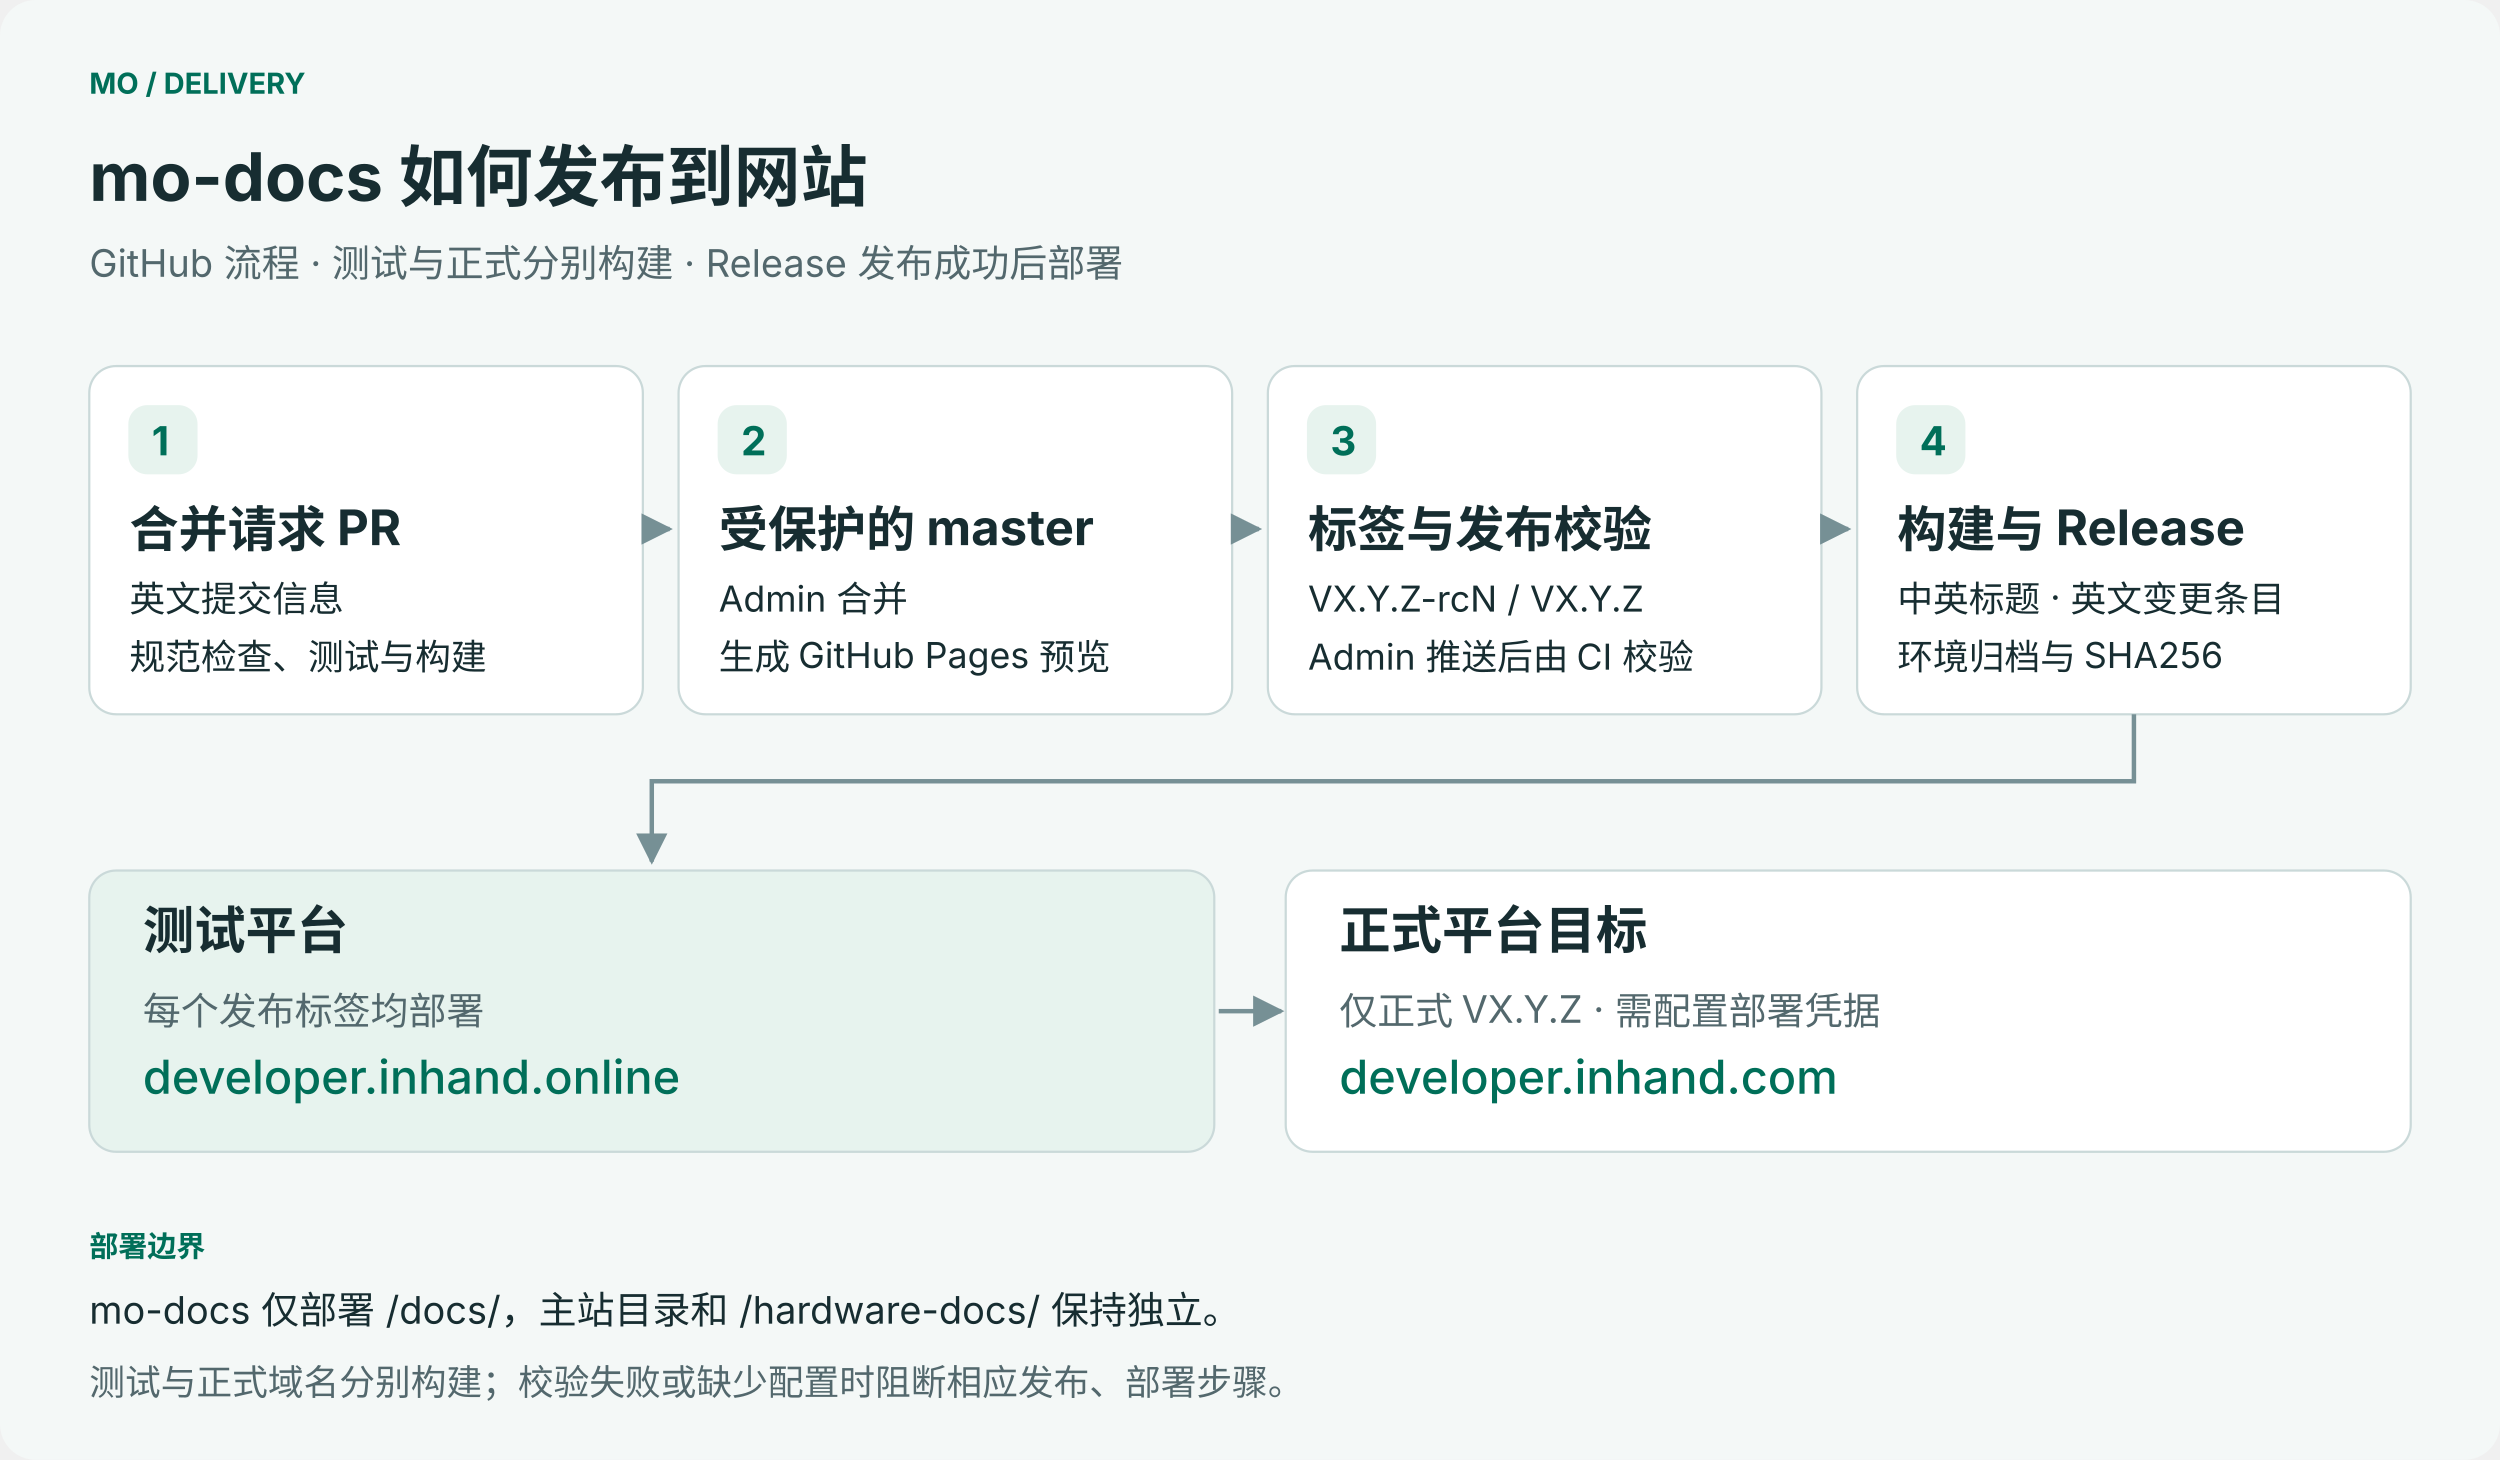
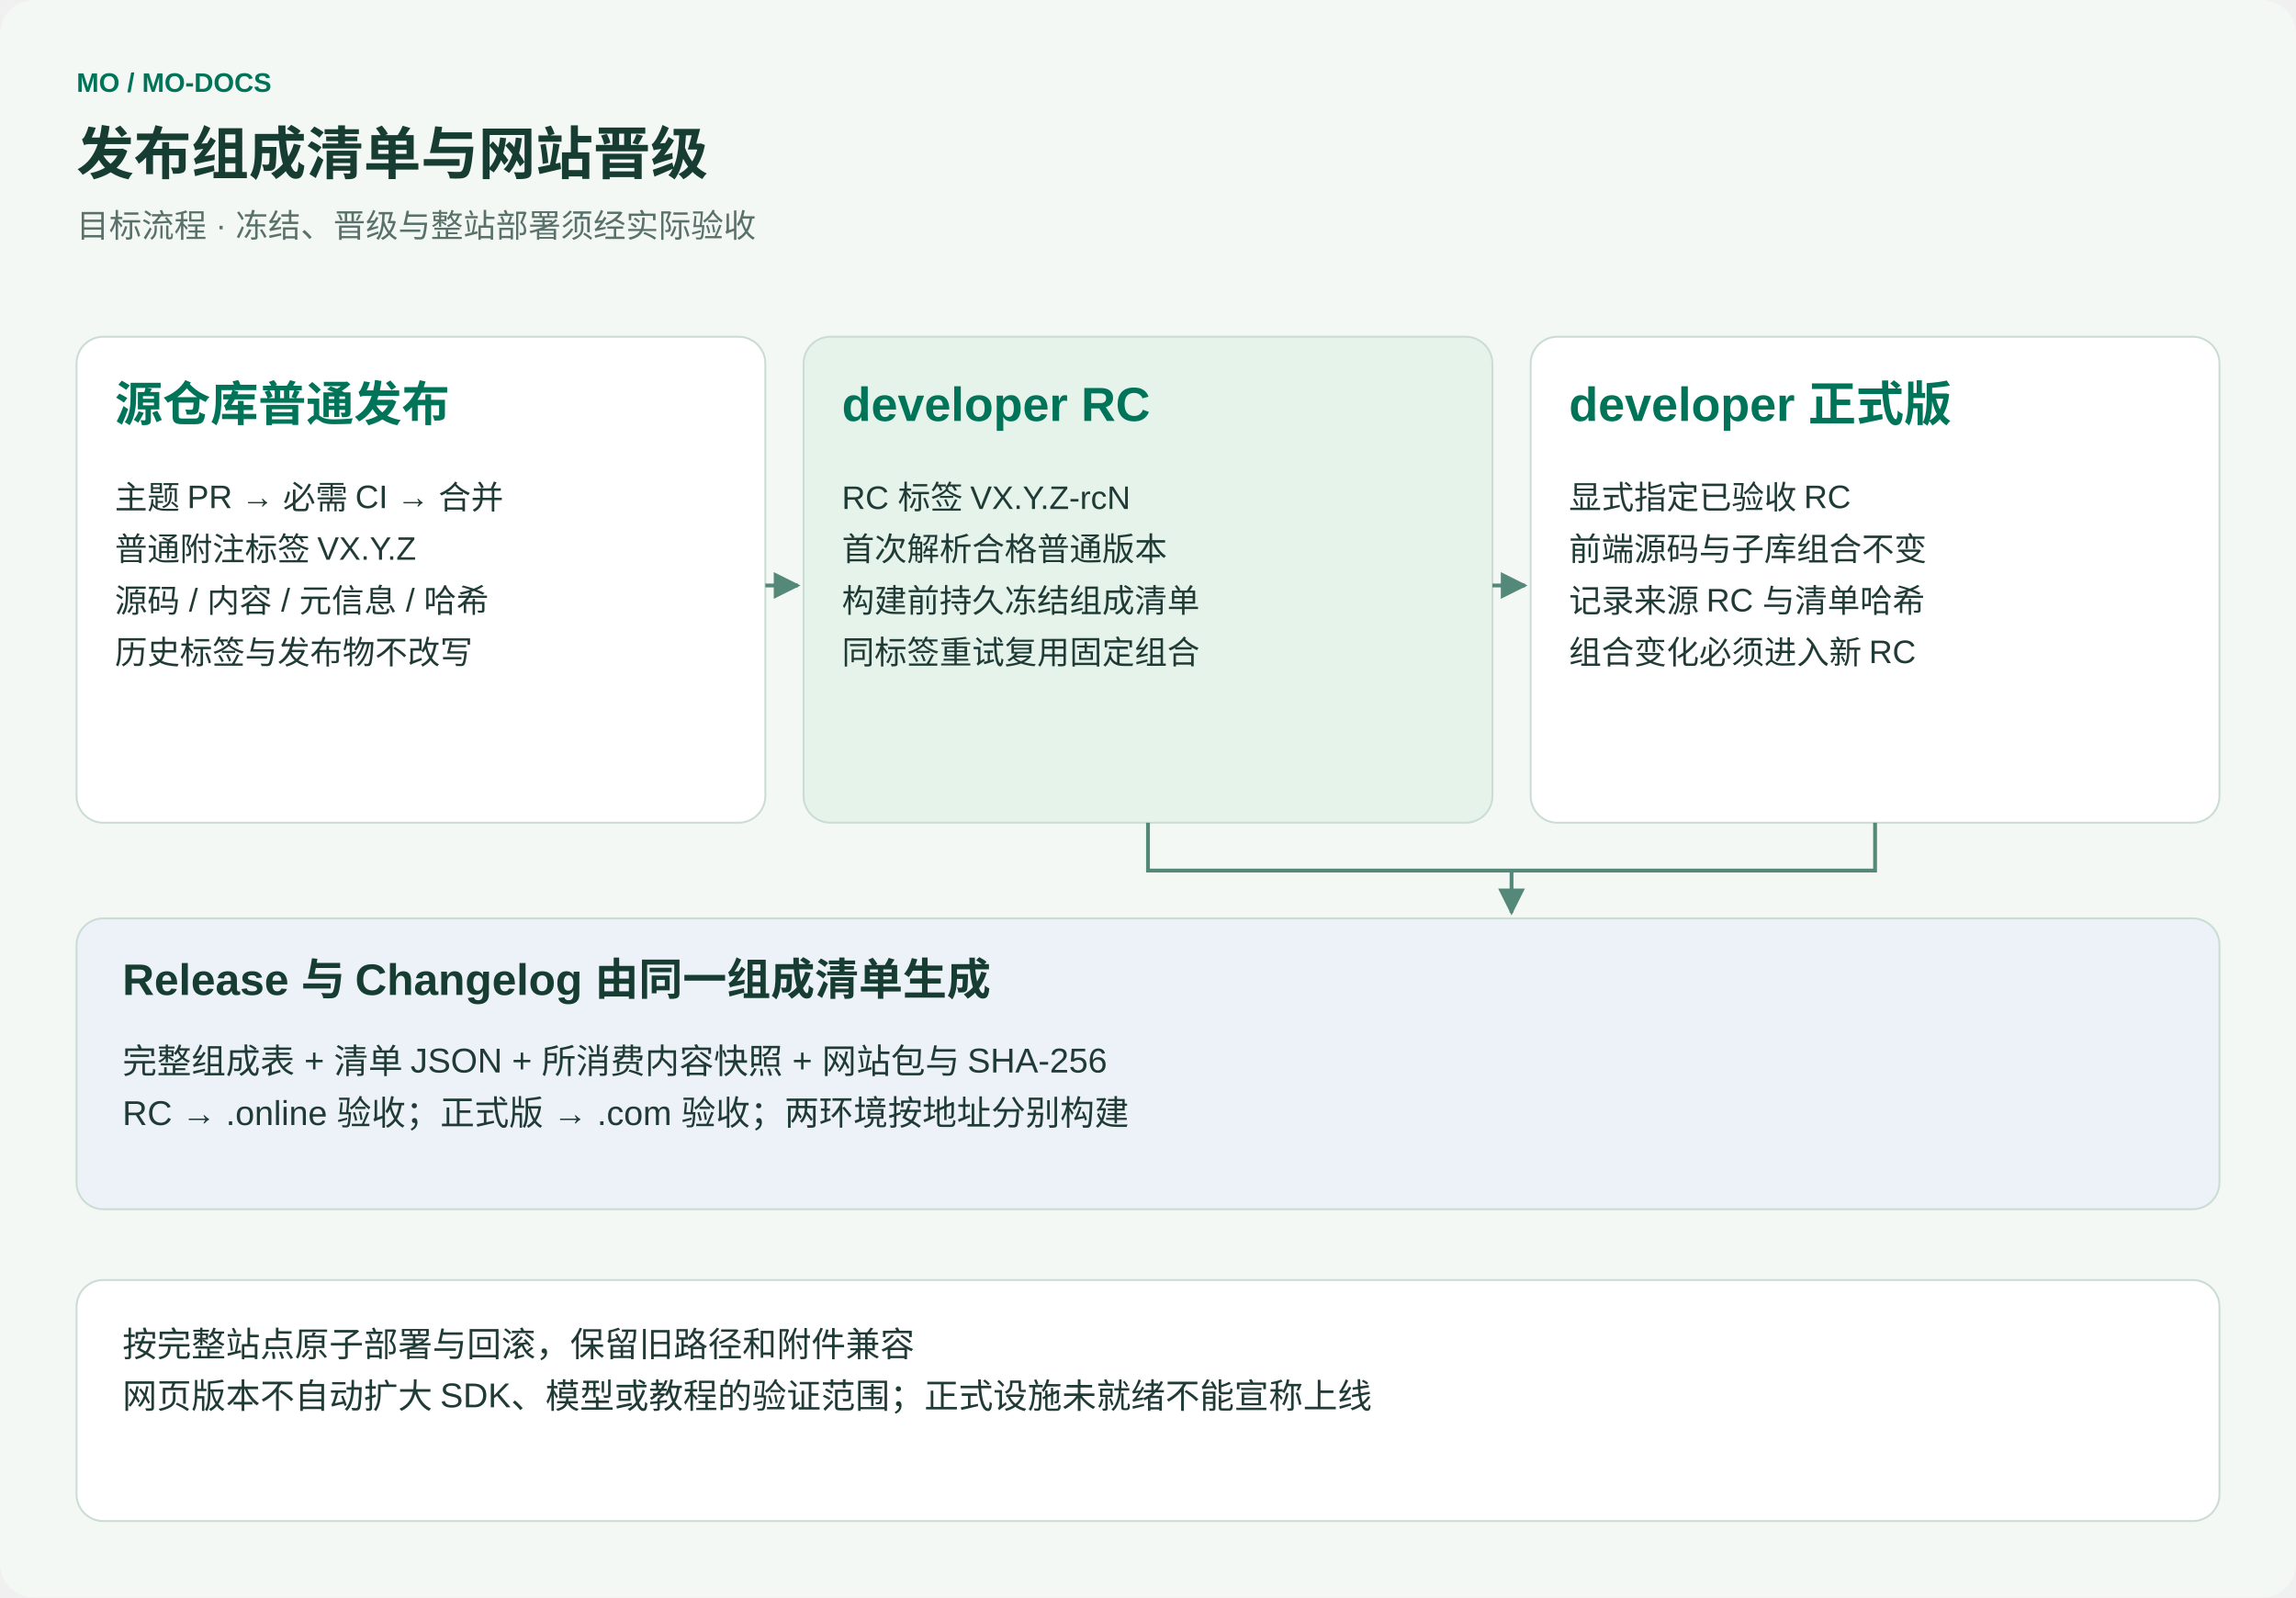
- <svg xmlns="http://www.w3.org/2000/svg" viewBox="0 0 1120 654" role="img" aria-labelledby="title description">
+ <svg xmlns="http://www.w3.org/2000/svg" viewBox="0 0 1200 835" role="img" aria-labelledby="title desc">
  <defs>
    <marker id="arrow" viewBox="0 0 10 10" refX="9" refY="5" markerWidth="7" markerHeight="7" orient="auto">
-       <path d="M0 0 10 5 0 10z" fill="#769095" />
+       <path d="M0 0 10 5 0 10z" fill="#548879" />
    </marker>
  </defs>
-   <rect width="1120" height="654" rx="16" fill="#f4f8f7" />
-   <g font-family="Inter, Noto Sans CJK SC, Microsoft YaHei, Arial, sans-serif">
-     <text x="40" y="42" font-size="13" fill="#006f59" font-weight="700">MO / DELIVERY</text>
-     <text x="40" y="90" font-size="30" fill="#172d31" font-weight="700">mo-docs 如何发布到网站</text>
-     <text x="40" y="124" font-size="17" fill="#53686d" font-weight="400">GitHub 流程 · 测试与正式分别构建 · Release 发布成功后部署</text>
-     <rect x="40" y="164" width="248" height="156" rx="12" fill="#fff" stroke="#cad9d9" />
-     <rect x="58" y="182" width="30" height="30" rx="8" fill="#e7f3ee" stroke="#e7f3ee" />
-     <text x="68" y="204" font-size="18" fill="#006f59" font-weight="700">1</text>
-     <text x="58" y="245" font-size="22" fill="#172d31" font-weight="700">合并请求 PR</text>
-     <text x="58" y="274" font-size="16" fill="#172d31" font-weight="400">英文提交信息</text>
-     <text x="58" y="300" font-size="16" fill="#172d31" font-weight="400">规范检查、测试与构建</text>
-     <path d="M288 237 h12" fill="none" stroke="#769095" stroke-width="2" marker-end="url(#arrow)" />
-     <rect x="304" y="164" width="248" height="156" rx="12" fill="#fff" stroke="#cad9d9" />
-     <rect x="322" y="182" width="30" height="30" rx="8" fill="#e7f3ee" stroke="#e7f3ee" />
-     <text x="332" y="204" font-size="18" fill="#006f59" font-weight="700">2</text>
-     <text x="322" y="245" font-size="22" fill="#172d31" font-weight="700">受保护的 master</text>
-     <text x="322" y="274" font-size="16" fill="#172d31" font-weight="400">Admin 合并</text>
-     <text x="322" y="300" font-size="16" fill="#172d31" font-weight="400">生成 GitHub Pages 预览</text>
-     <path d="M552 237 h12" fill="none" stroke="#769095" stroke-width="2" marker-end="url(#arrow)" />
-     <rect x="568" y="164" width="248" height="156" rx="12" fill="#fff" stroke="#cad9d9" />
-     <rect x="586" y="182" width="30" height="30" rx="8" fill="#e7f3ee" stroke="#e7f3ee" />
-     <text x="596" y="204" font-size="18" fill="#006f59" font-weight="700">3</text>
-     <text x="586" y="245" font-size="22" fill="#172d31" font-weight="700">标签与发布校验</text>
-     <text x="586" y="274" font-size="16" fill="#172d31" font-weight="400">VX.Y.Z-rcN / VX.Y.Z</text>
-     <text x="586" y="300" font-size="16" fill="#172d31" font-weight="400">Admin 推送后由 CI 校验</text>
-     <path d="M816 237 h12" fill="none" stroke="#769095" stroke-width="2" marker-end="url(#arrow)" />
-     <rect x="832" y="164" width="248" height="156" rx="12" fill="#fff" stroke="#cad9d9" />
-     <rect x="850" y="182" width="30" height="30" rx="8" fill="#e7f3ee" stroke="#e7f3ee" />
-     <text x="860" y="204" font-size="18" fill="#006f59" font-weight="700">4</text>
-     <text x="850" y="245" font-size="22" fill="#172d31" font-weight="700">构建与 Release</text>
-     <text x="850" y="274" font-size="16" fill="#172d31" font-weight="400">中英标题 · 英文变更条目</text>
-     <text x="850" y="300" font-size="16" fill="#172d31" font-weight="400">环境归档与 SHA256</text>
-     <path d="M956 320 V350 H292 V386" fill="none" stroke="#769095" stroke-width="2" marker-end="url(#arrow)" />
-     <rect x="40" y="390" width="504" height="126" rx="12" fill="#e7f3ee" stroke="#cad9d9" />
-     <text x="64" y="425" font-size="23" fill="#172d31" font-weight="700">测试平台</text>
-     <text x="64" y="459" font-size="17" fill="#53686d" font-weight="400">每个发布标签均部署</text>
-     <text x="64" y="490" font-size="21" fill="#006f59" font-weight="500">developer.inhand.online</text>
-     <rect x="576" y="390" width="504" height="126" rx="12" fill="#fff" stroke="#cad9d9" />
-     <text x="600" y="425" font-size="23" fill="#172d31" font-weight="700">正式平台目标</text>
-     <text x="600" y="459" font-size="17" fill="#53686d" font-weight="400">仅正式 VX.Y.Z · 需配置部署凭据</text>
-     <text x="600" y="490" font-size="21" fill="#006f59" font-weight="500">developer.inhand.com</text>
-     <path d="M546 453 H574" fill="none" stroke="#769095" stroke-width="2" marker-end="url(#arrow)" />
-     <text x="40" y="563" font-size="13" fill="#006f59" font-weight="700">部署边界</text>
-     <text x="40" y="593" font-size="17" fill="#172d31" font-weight="400">mo-docs 仅部署 /docs/，主站目录和 /hardware-docs/ 保持独立。</text>
-     <text x="40" y="625" font-size="16" fill="#53686d" font-weight="400">测试与正式域名分别构建；校验失败或缺少配置时阻断相应发布、部署步骤。</text>
+   <rect width="1200" height="835" rx="18" fill="#f4f8f5" />
+   <g font-family="Arial, Noto Sans CJK SC, Microsoft YaHei, sans-serif">
+     <text x="40" y="48" font-size="14" fill="#007458" font-weight="700">MO / MO-DOCS</text>
+     <text x="40" y="91" font-size="30" fill="#173d32" font-weight="700">发布组成清单与网站晋级</text>
+     <text x="40" y="124" font-size="17" fill="#59716a" font-weight="400">目标流程 · 冻结、晋级与整站部署须经实际验收</text>
+     <rect x="40" y="176" width="360" height="254" rx="14" fill="#fff" stroke="#cbdcd5" />
+     <text x="60" y="220" font-size="25" fill="#007458" font-weight="700">源仓库普通发布</text>
+     <text x="60" y="266" font-size="17" fill="#203b36" font-weight="400">主题 PR → 必需 CI → 合并</text>
+     <text x="60" y="293" font-size="17" fill="#203b36" font-weight="400">普通附注标签 VX.Y.Z</text>
+     <text x="60" y="320" font-size="17" fill="#203b36" font-weight="400">源码 / 内容 / 元信息 / 哈希</text>
+     <text x="60" y="347" font-size="17" fill="#203b36" font-weight="400">历史标签与发布物不改写</text>
+     <path d="M400 306h17" fill="none" stroke="#548879" stroke-width="2" marker-end="url(#arrow)" />
+     <rect x="420" y="176" width="360" height="254" rx="14" fill="#e5f3eb" stroke="#cbdcd5" />
+     <text x="440" y="220" font-size="25" fill="#007458" font-weight="700">developer RC</text>
+     <text x="440" y="266" font-size="17" fill="#203b36" font-weight="400">RC 标签 VX.Y.Z-rcN</text>
+     <text x="440" y="293" font-size="17" fill="#203b36" font-weight="400">首次解析合格普通版本</text>
+     <text x="440" y="320" font-size="17" fill="#203b36" font-weight="400">构建前持久冻结组成清单</text>
+     <text x="440" y="347" font-size="17" fill="#203b36" font-weight="400">同标签重试复用固定组合</text>
+     <path d="M780 306h17" fill="none" stroke="#548879" stroke-width="2" marker-end="url(#arrow)" />
+     <rect x="800" y="176" width="360" height="254" rx="14" fill="#fff" stroke="#cbdcd5" />
+     <text x="820" y="220" font-size="25" fill="#007458" font-weight="700">developer 正式版</text>
+     <text x="820" y="266" font-size="17" fill="#203b36" font-weight="400">显式指定已验收 RC</text>
+     <text x="820" y="293" font-size="17" fill="#203b36" font-weight="400">前端源码与子库组合不变</text>
+     <text x="820" y="320" font-size="17" fill="#203b36" font-weight="400">记录来源 RC 与清单哈希</text>
+     <text x="820" y="347" font-size="17" fill="#203b36" font-weight="400">组合变化必须进入新 RC</text>
+     <path d="M600 430V455H980V430" fill="none" stroke="#548879" stroke-width="2" />
+     <path d="M790 455V477" fill="none" stroke="#548879" stroke-width="2" marker-end="url(#arrow)" />
+     <rect x="40" y="480" width="1120" height="152" rx="14" fill="#edf2f8" stroke="#cbdcd5" />
+     <text x="64" y="520" font-size="23" fill="#173d32" font-weight="700">Release 与 Changelog 由同一组成清单生成</text>
+     <text x="64" y="561" font-size="18" fill="#203b36" font-weight="400">完整组成表 + 清单 JSON + 所消费内容快照 + 网站包与 SHA-256</text>
+     <text x="64" y="588" font-size="18" fill="#203b36" font-weight="400">RC → .online 验收；正式版 → .com 验收；两环境按地址分别构建</text>
+     <rect x="40" y="669" width="1120" height="126" rx="14" fill="#fff" stroke="#cbdcd5" />
+     <text x="64" y="709" font-size="18" fill="#203b36" font-weight="400">按完整站点原子部署与回滚，保留旧路径和附件兼容</text>
+     <text x="64" y="736" font-size="18" fill="#203b36" font-weight="400">网页版本不自动扩大 SDK、模型或教程的验证范围；正式设施未就绪不能宣称上线</text>
  </g>
</svg>
